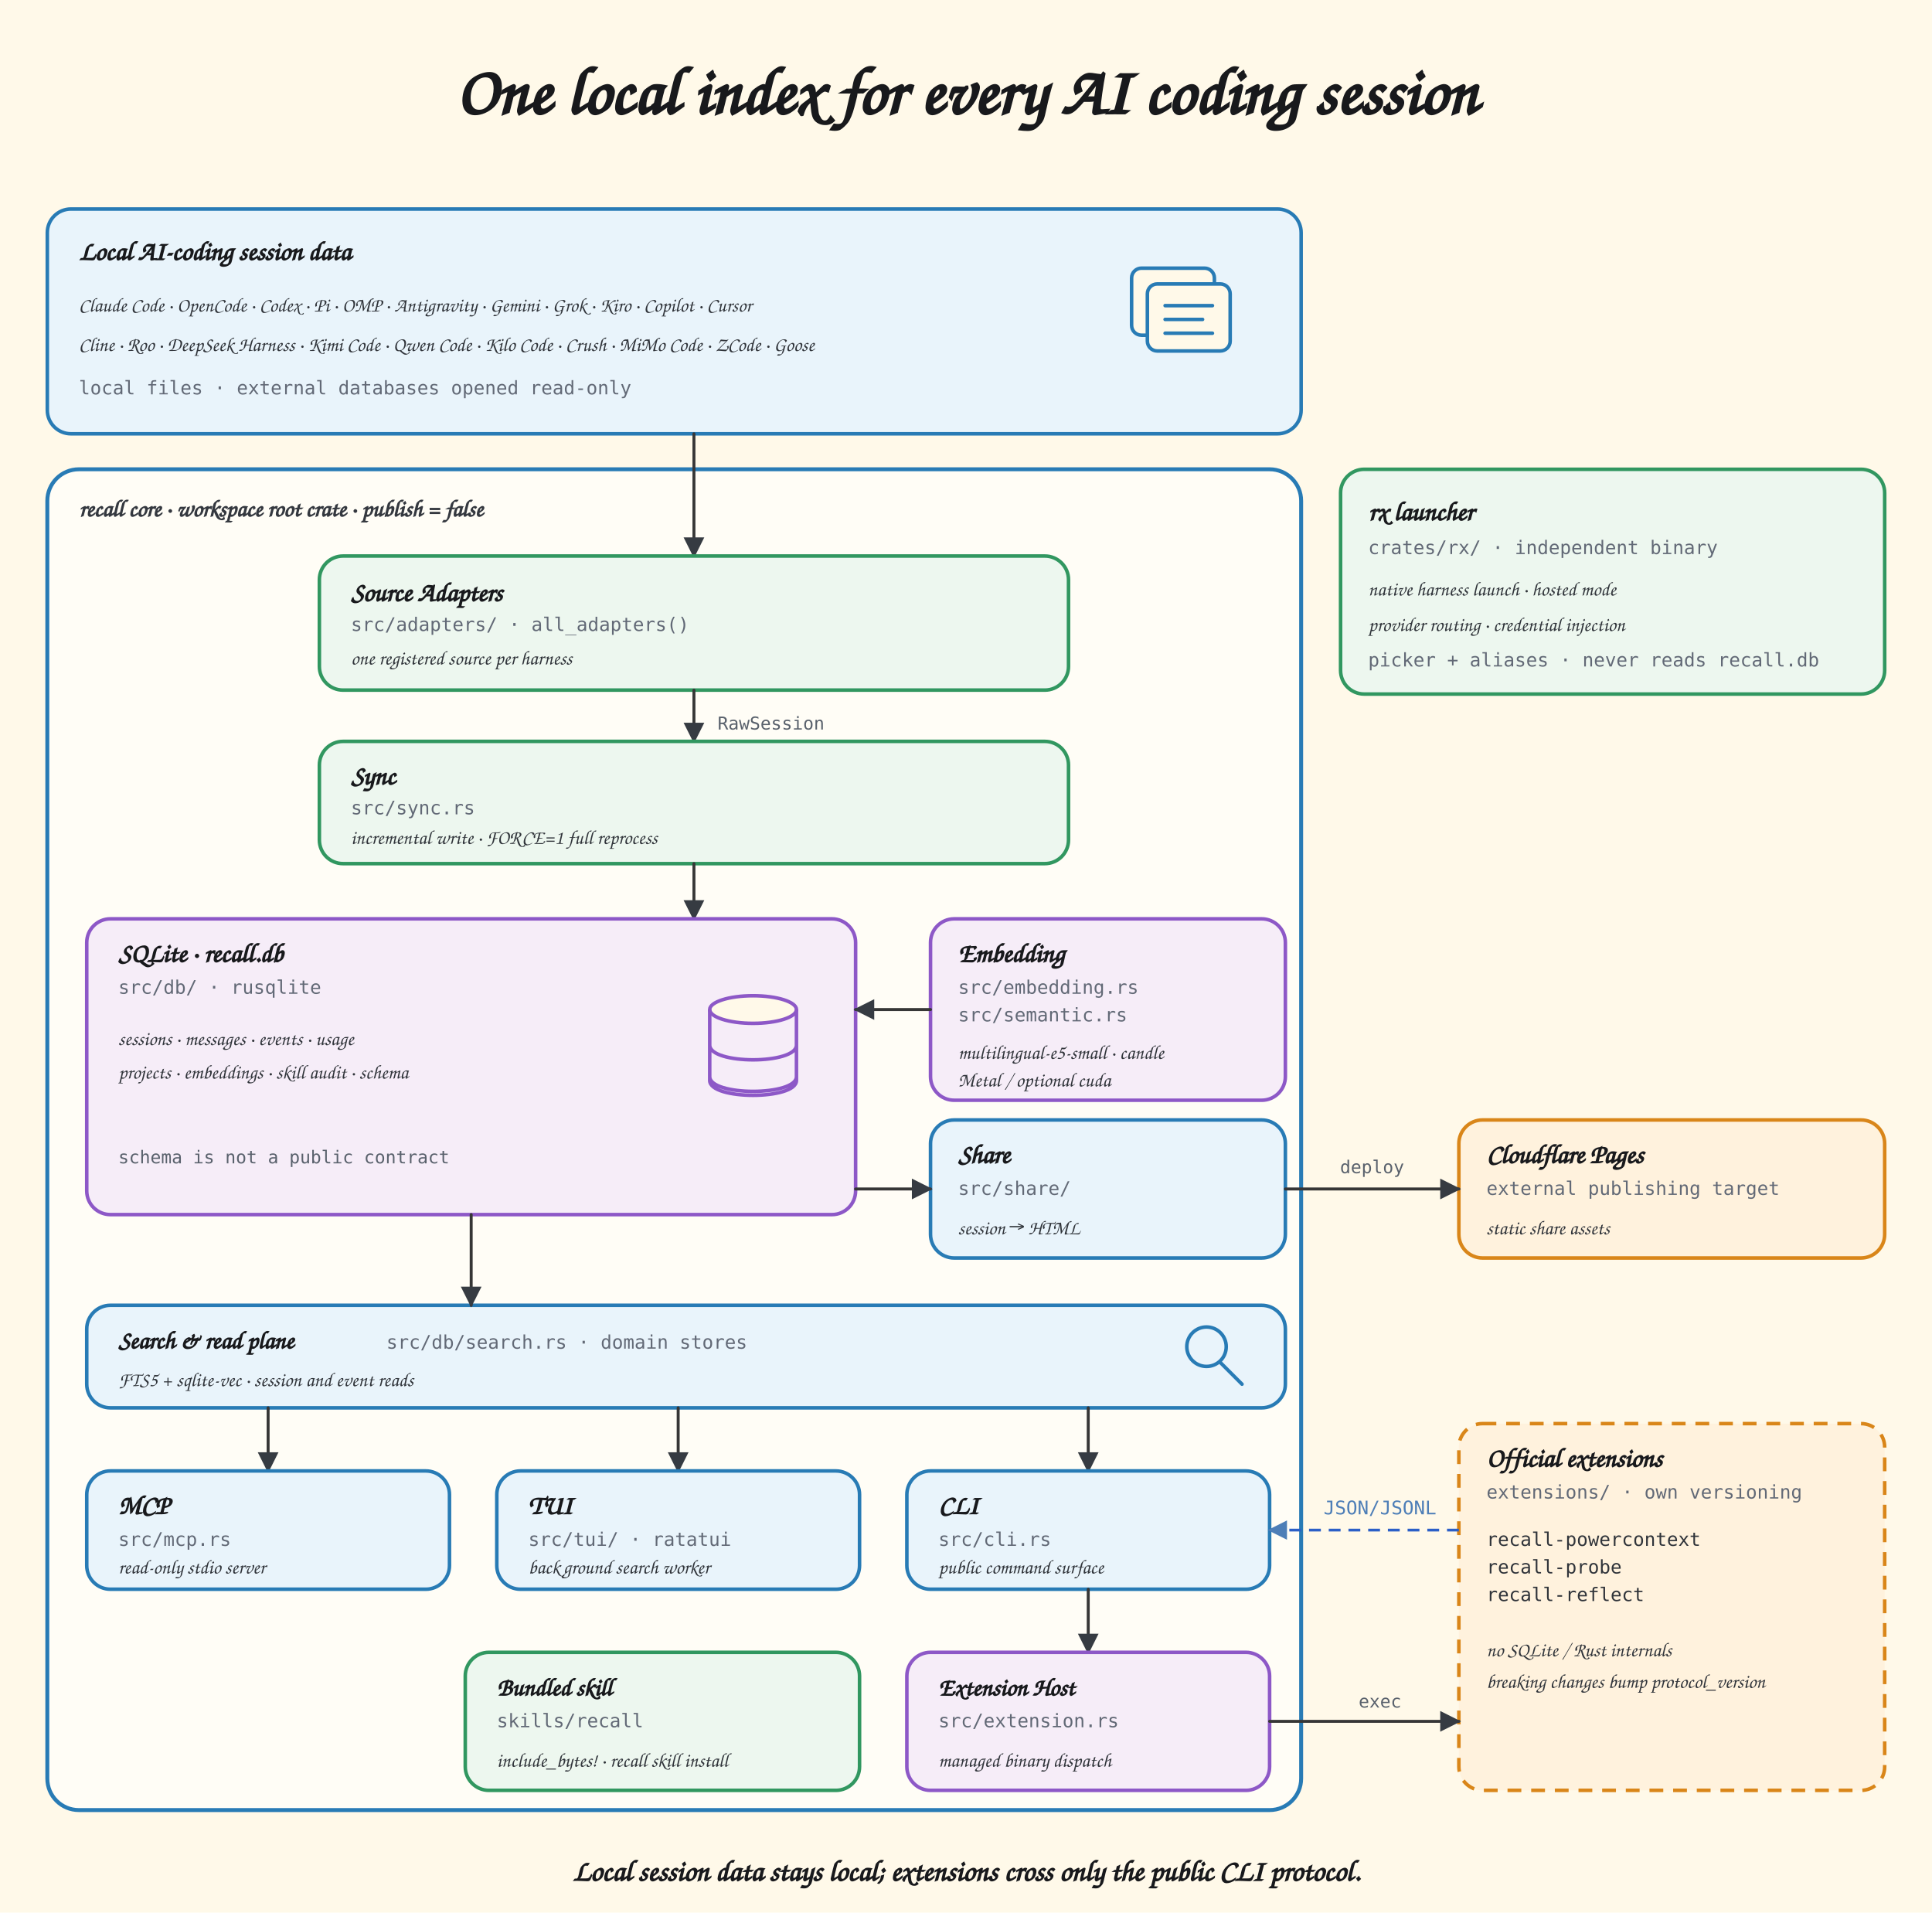
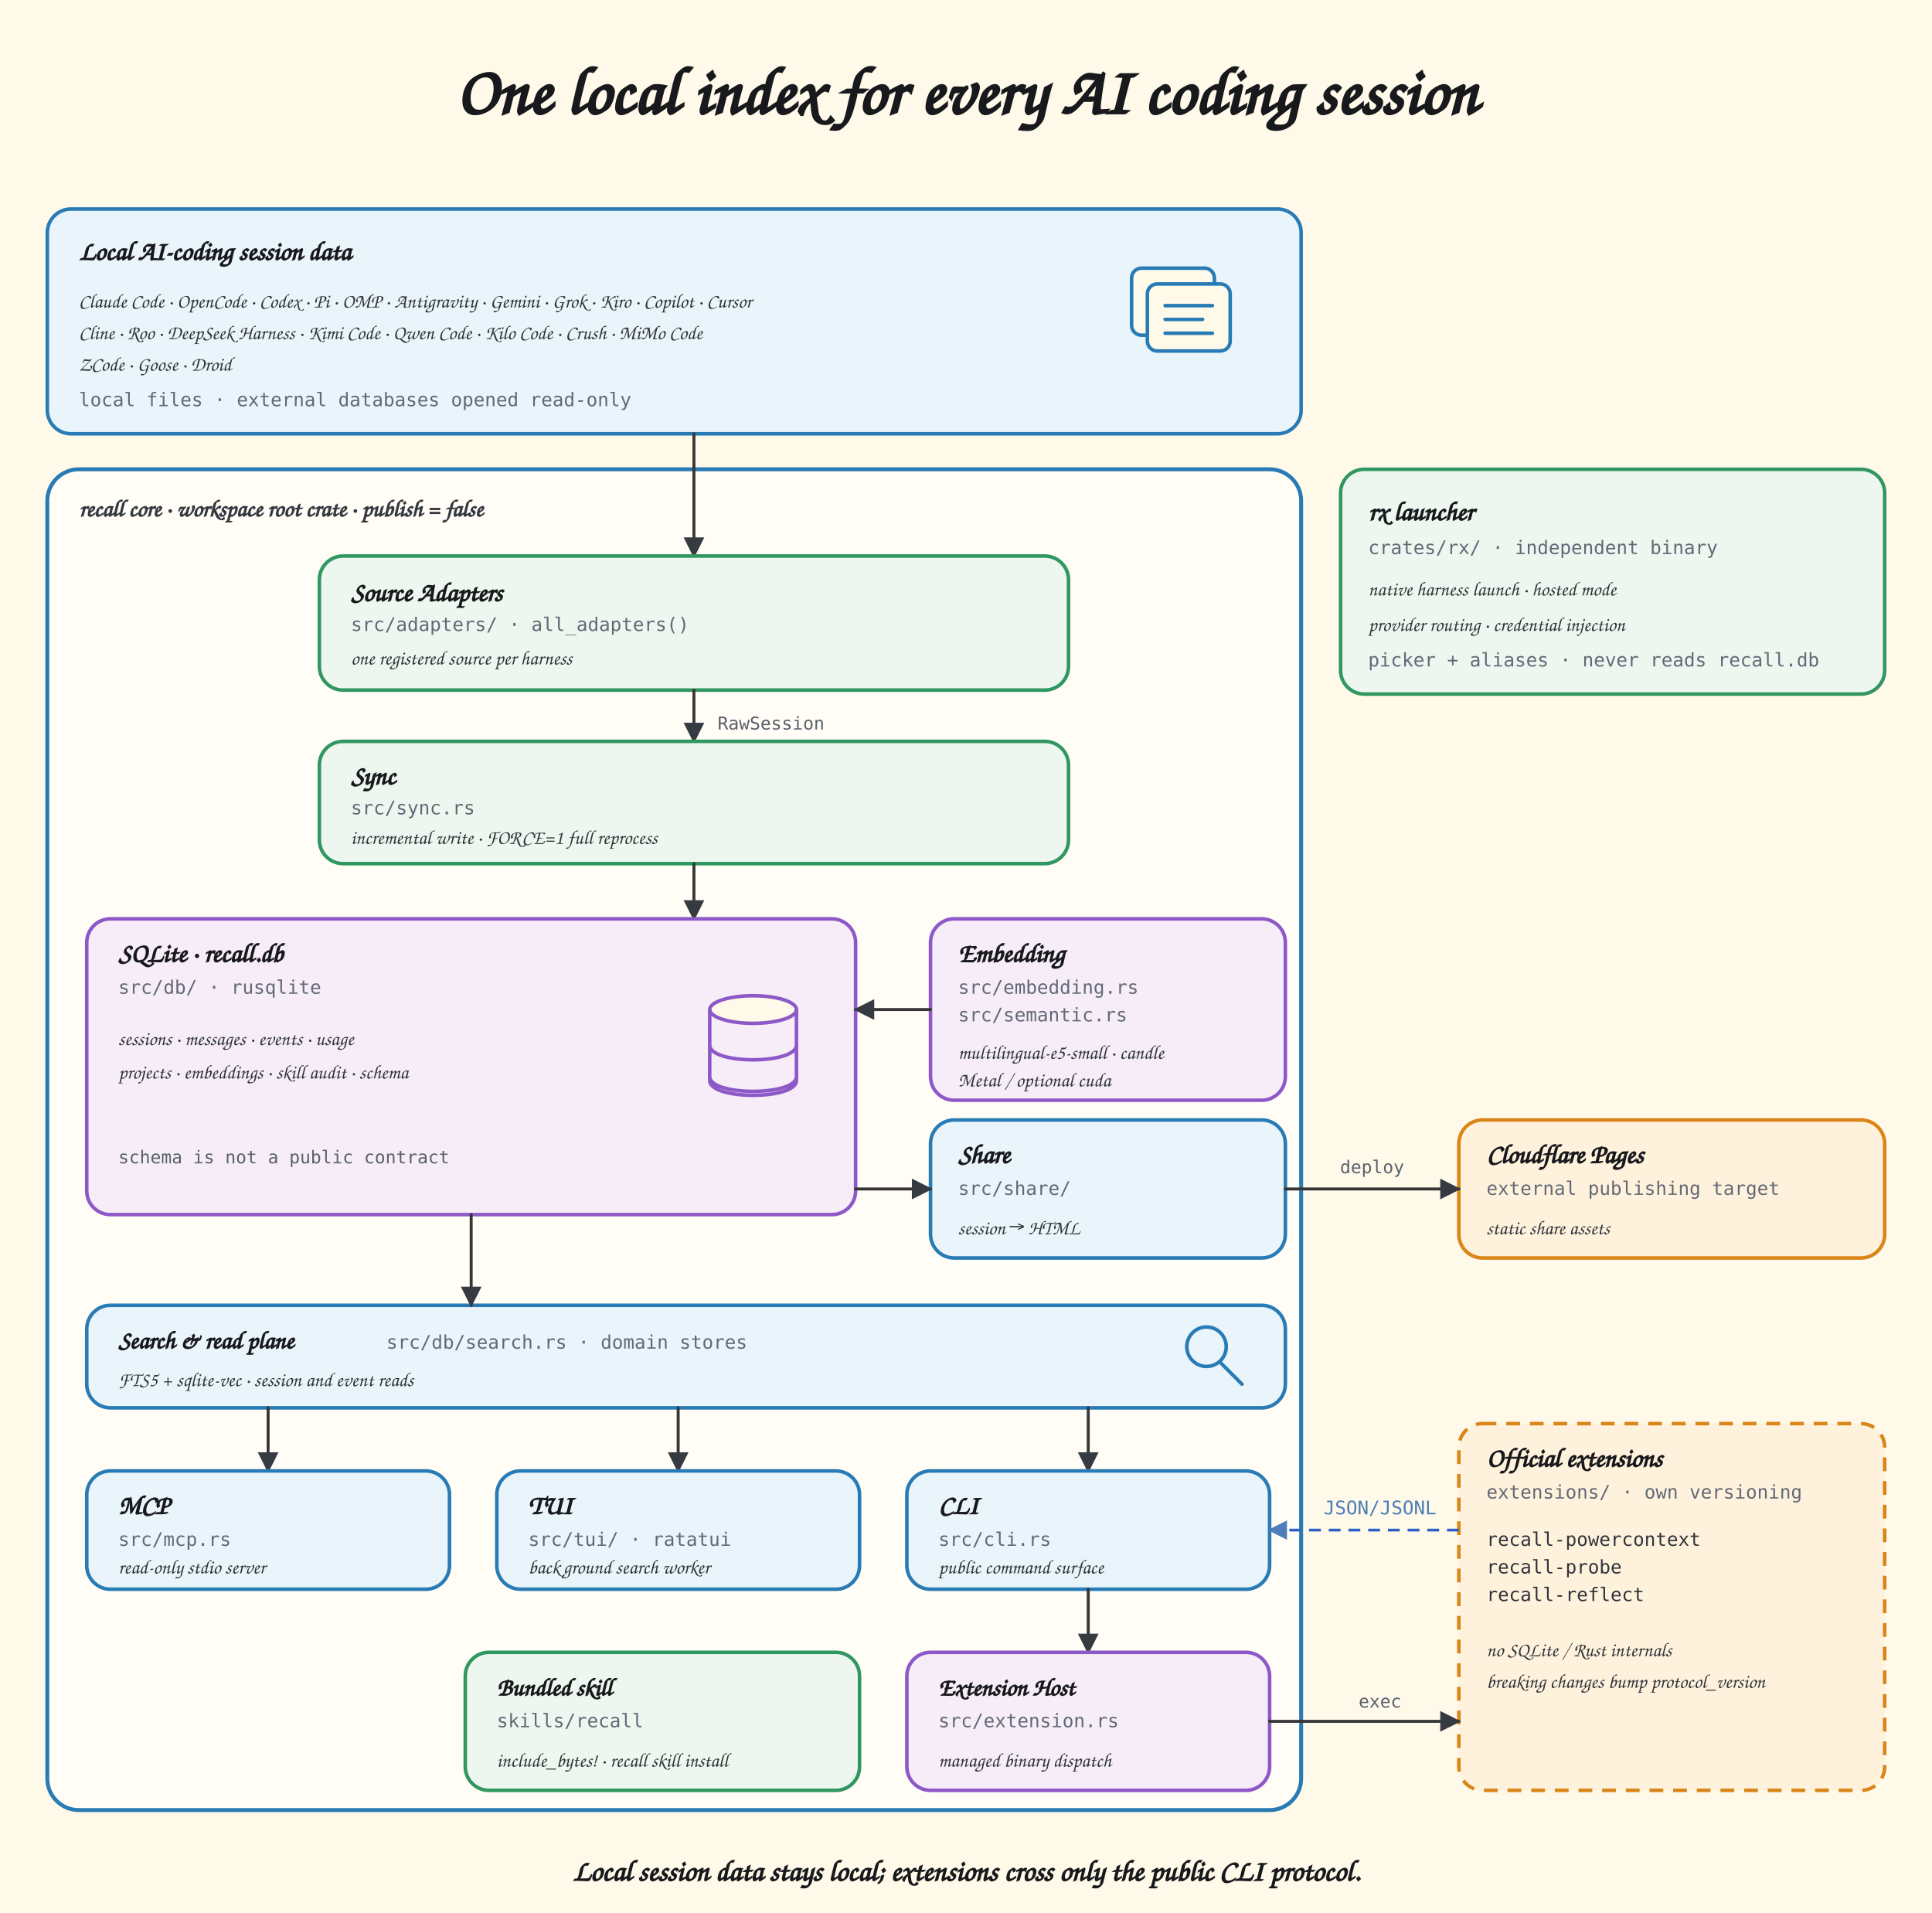
<svg xmlns="http://www.w3.org/2000/svg" viewBox="0 0 980 970" role="img" aria-labelledby="title desc" font-family="Comic Sans MS, Chalkboard SE, Bradley Hand, Segoe Print, cursive" text-rendering="geometricPrecision">
  <defs>
    <marker id="arw" viewBox="0 0 10 10" refX="9" refY="5" markerWidth="7" markerHeight="7" orient="auto-start-reverse">
      <path d="M0 0 L10 5 L0 10 z" fill="#363b42" />
    </marker>
    <marker id="arwB" viewBox="0 0 10 10" refX="9" refY="5" markerWidth="7" markerHeight="7" orient="auto-start-reverse">
      <path d="M0 0 L10 5 L0 10 z" fill="#4d7eb7" />
    </marker>
    <style>
      .title { font-size: 34px; font-weight: 700; fill: #18191c; letter-spacing: 0.2px; }
      .footer { font-size: 15px; font-weight: 700; fill: #18191c; }
      .t { font-size: 13.5px; font-weight: 700; fill: #18191c; }
      .t2 { font-size: 12.5px; font-weight: 700; fill: #18191c; }
      .p { font-size: 9.5px; fill: #626976; font-family: ui-monospace, SF Mono, Menlo, monospace; }
      .d { font-size: 10px; fill: #30343a; }
      .dm { font-size: 9.5px; fill: #30343a; font-family: ui-monospace, SF Mono, Menlo, monospace; }
      .lbl { font-size: 9px; fill: #59616c; font-family: ui-monospace, SF Mono, Menlo, monospace; }
      .lblB { font-size: 9.5px; fill: #4d7eb7; font-family: ui-monospace, SF Mono, Menlo, monospace; }
      .grp { font-size: 12px; font-weight: 700; fill: #34383f; }
      .box { stroke-width: 1.8; rx: 12; }
      .ln { stroke: #363636; stroke-width: 1.5; stroke-linecap: round; stroke-linejoin: round; fill: none; }
    </style>
  </defs>
  <rect width="980" height="970" fill="#fff9e9" />
  <text x="490" y="58" class="title" text-anchor="middle">One local index for every AI coding session</text>
  <g transform="translate(0 90)">
    <rect x="24" y="16" width="636" height="114" class="box" fill="#e9f4fb" stroke="#287bb5" />
    <text x="40" y="42" class="t">Local AI-coding session data</text>
-     <text x="40" y="68" class="d">Claude Code · OpenCode · Codex · Pi · OMP · Antigravity · Gemini · Grok · Kiro · Copilot · Cursor</text>
-     <text x="40" y="88" class="d">Cline · Roo · DeepSeek Harness · Kimi Code · Qwen Code · Kilo Code · Crush · MiMo Code · ZCode · Goose</text>
-     <text x="40" y="110" class="p">local files · external databases opened read-only</text>
+     <text x="40" y="66" class="d">Claude Code · OpenCode · Codex · Pi · OMP · Antigravity · Gemini · Grok · Kiro · Copilot · Cursor</text>
+     <text x="40" y="82" class="d">Cline · Roo · DeepSeek Harness · Kimi Code · Qwen Code · Kilo Code · Crush · MiMo Code</text>
+     <text x="40" y="98" class="d">ZCode · Goose · Droid</text>
+     <text x="40" y="116" class="p">local files · external databases opened read-only</text>
    <g fill="#fff9e9" stroke="#287bb5" stroke-width="1.8" stroke-linejoin="round">
      <rect x="574" y="46" width="42" height="34" rx="5" />
      <rect x="582" y="54" width="42" height="34" rx="5" />
      <path d="M591 65 H615 M591 72 H610 M591 79 H615" fill="none" stroke-linecap="round" />
    </g>
    <rect x="680" y="148" width="276" height="114" class="box" fill="#edf7ef" stroke="#319760" />
    <text x="694" y="174" class="t">rx launcher</text>
    <text x="694" y="191" class="p">crates/rx/ · independent binary</text>
    <text x="694" y="212" class="d">native harness launch · hosted mode</text>
    <text x="694" y="230" class="d">provider routing · credential injection</text>
    <text x="694" y="248" class="p">picker + aliases · never reads recall.db</text>
    <rect x="24" y="148" width="636" height="680" rx="16" fill="#fffdf6" stroke="#287bb5" stroke-width="2" />
    <text x="40" y="172" class="grp">recall core · workspace root crate · publish = false</text>
    <path d="M352 130 L352 192" class="ln" marker-end="url(#arw)" />
    <rect x="162" y="192" width="380" height="68" class="box" fill="#edf7ef" stroke="#319760" />
    <text x="178" y="215" class="t">Source Adapters</text>
    <text x="178" y="230" class="p">src/adapters/ · all_adapters()</text>
    <text x="178" y="247" class="d">one registered source per harness</text>
    <path d="M352 260 L352 286" class="ln" marker-end="url(#arw)" />
    <text x="364" y="280" class="lbl">RawSession</text>
    <rect x="162" y="286" width="380" height="62" class="box" fill="#edf7ef" stroke="#319760" />
    <text x="178" y="308" class="t">Sync</text>
    <text x="178" y="323" class="p">src/sync.rs</text>
    <text x="178" y="338" class="d">incremental write · FORCE=1 full reprocess</text>
    <path d="M352 348 L352 376" class="ln" marker-end="url(#arw)" />
    <rect x="44" y="376" width="390" height="150" class="box" fill="#f6edf8" stroke="#8d58c7" />
    <text x="60" y="398" class="t">SQLite · recall.db</text>
    <text x="60" y="414" class="p">src/db/ · rusqlite</text>
    <text x="60" y="440" class="d">sessions · messages · events · usage</text>
    <text x="60" y="457" class="d">projects · embeddings · skill audit · schema</text>
    <text x="60" y="500" class="lbl">schema is not a public contract</text>
    <g fill="none" stroke="#8d58c7" stroke-width="1.8">
      <ellipse cx="382" cy="422" rx="22" ry="7" fill="#fff9e9" />
      <path d="M360 422 V458 C360 468 404 468 404 458 V422 M360 440 C360 450 404 450 404 440 M360 456 C360 466 404 466 404 456" />
    </g>
    <rect x="472" y="376" width="180" height="92" class="box" fill="#f6edf8" stroke="#8d58c7" />
    <text x="486" y="398" class="t">Embedding</text>
    <text x="486" y="414" class="p">src/embedding.rs</text>
    <text x="486" y="428" class="p">src/semantic.rs</text>
    <text x="486" y="447" class="d">multilingual-e5-small · candle</text>
    <text x="486" y="461" class="d">Metal / optional cuda</text>
    <path d="M472 422 L434 422" class="ln" marker-end="url(#arw)" />
    <rect x="472" y="478" width="180" height="70" class="box" fill="#e9f4fb" stroke="#287bb5" />
    <text x="486" y="500" class="t">Share</text>
    <text x="486" y="516" class="p">src/share/</text>
    <text x="486" y="536" class="d">session → HTML</text>
    <path d="M434 513 L472 513" class="ln" marker-end="url(#arw)" />
    <rect x="740" y="478" width="216" height="70" class="box" fill="#fff2dd" stroke="#d98619" />
    <text x="754" y="500" class="t">Cloudflare Pages</text>
    <text x="754" y="516" class="p">external publishing target</text>
    <text x="754" y="536" class="d">static share assets</text>
    <path d="M652 513 L740 513" class="ln" marker-end="url(#arw)" />
    <text x="696" y="505" class="lbl" text-anchor="middle">deploy</text>
    <rect x="44" y="572" width="608" height="52" class="box" fill="#e9f4fb" stroke="#287bb5" />
    <text x="60" y="594" class="t2">Search &amp; read plane</text>
    <text x="196" y="594" class="p">src/db/search.rs · domain stores</text>
    <text x="60" y="613" class="d">FTS5 + sqlite-vec · session and event reads</text>
    <g fill="none" stroke="#287bb5" stroke-width="1.8" stroke-linecap="round">
      <circle cx="612" cy="593" r="10" />
      <path d="M619 601 L630 612" />
    </g>
    <path d="M239 526 L239 572" class="ln" marker-end="url(#arw)" />
    <path d="M136 624 L136 656" class="ln" marker-end="url(#arw)" />
    <path d="M344 624 L344 656" class="ln" marker-end="url(#arw)" />
    <path d="M552 624 L552 656" class="ln" marker-end="url(#arw)" />
    <rect x="44" y="656" width="184" height="60" class="box" fill="#e9f4fb" stroke="#287bb5" />
    <text x="60" y="678" class="t">MCP</text>
    <text x="60" y="694" class="p">src/mcp.rs</text>
    <text x="60" y="708" class="d">read-only stdio server</text>
    <rect x="252" y="656" width="184" height="60" class="box" fill="#e9f4fb" stroke="#287bb5" />
    <text x="268" y="678" class="t">TUI</text>
    <text x="268" y="694" class="p">src/tui/ · ratatui</text>
    <text x="268" y="708" class="d">background search worker</text>
    <rect x="460" y="656" width="184" height="60" class="box" fill="#e9f4fb" stroke="#287bb5" />
    <text x="476" y="678" class="t">CLI</text>
    <text x="476" y="694" class="p">src/cli.rs</text>
    <text x="476" y="708" class="d">public command surface</text>
    <rect x="236" y="748" width="200" height="70" class="box" fill="#edf7ef" stroke="#319760" />
    <text x="252" y="770" class="t2">Bundled skill</text>
    <text x="252" y="786" class="p">skills/recall</text>
    <text x="252" y="806" class="d">include_bytes! · recall skill install</text>
    <path d="M552 716 L552 748" class="ln" marker-end="url(#arw)" />
    <rect x="460" y="748" width="184" height="70" class="box" fill="#f6edf8" stroke="#8d58c7" />
    <text x="476" y="770" class="t2">Extension Host</text>
    <text x="476" y="786" class="p">src/extension.rs</text>
    <text x="476" y="806" class="d">managed binary dispatch</text>
    <rect x="740" y="632" width="216" height="186" class="box" fill="#fff2dd" stroke="#d98619" stroke-dasharray="7 5" />
    <text x="754" y="654" class="t">Official extensions</text>
    <text x="754" y="670" class="p">extensions/ · own versioning</text>
    <text x="754" y="694" class="dm">recall-powercontext</text>
    <text x="754" y="708" class="dm">recall-probe</text>
    <text x="754" y="722" class="dm">recall-reflect</text>
    <text x="754" y="750" class="d">no SQLite / Rust internals</text>
    <text x="754" y="766" class="d">breaking changes bump protocol_version</text>
    <path d="M740 686 L644 686" stroke="#2b5fc7" stroke-width="1.4" stroke-dasharray="6 4" fill="none" marker-end="url(#arwB)" />
    <text x="700" y="678" class="lblB" text-anchor="middle">JSON/JSONL</text>
    <path d="M644 783 L740 783" class="ln" marker-end="url(#arw)" />
    <text x="700" y="776" class="lbl" text-anchor="middle">exec</text>
  </g>
  <text x="490" y="954" class="footer" text-anchor="middle">Local session data stays local; extensions cross only the public CLI protocol.</text>
</svg>
